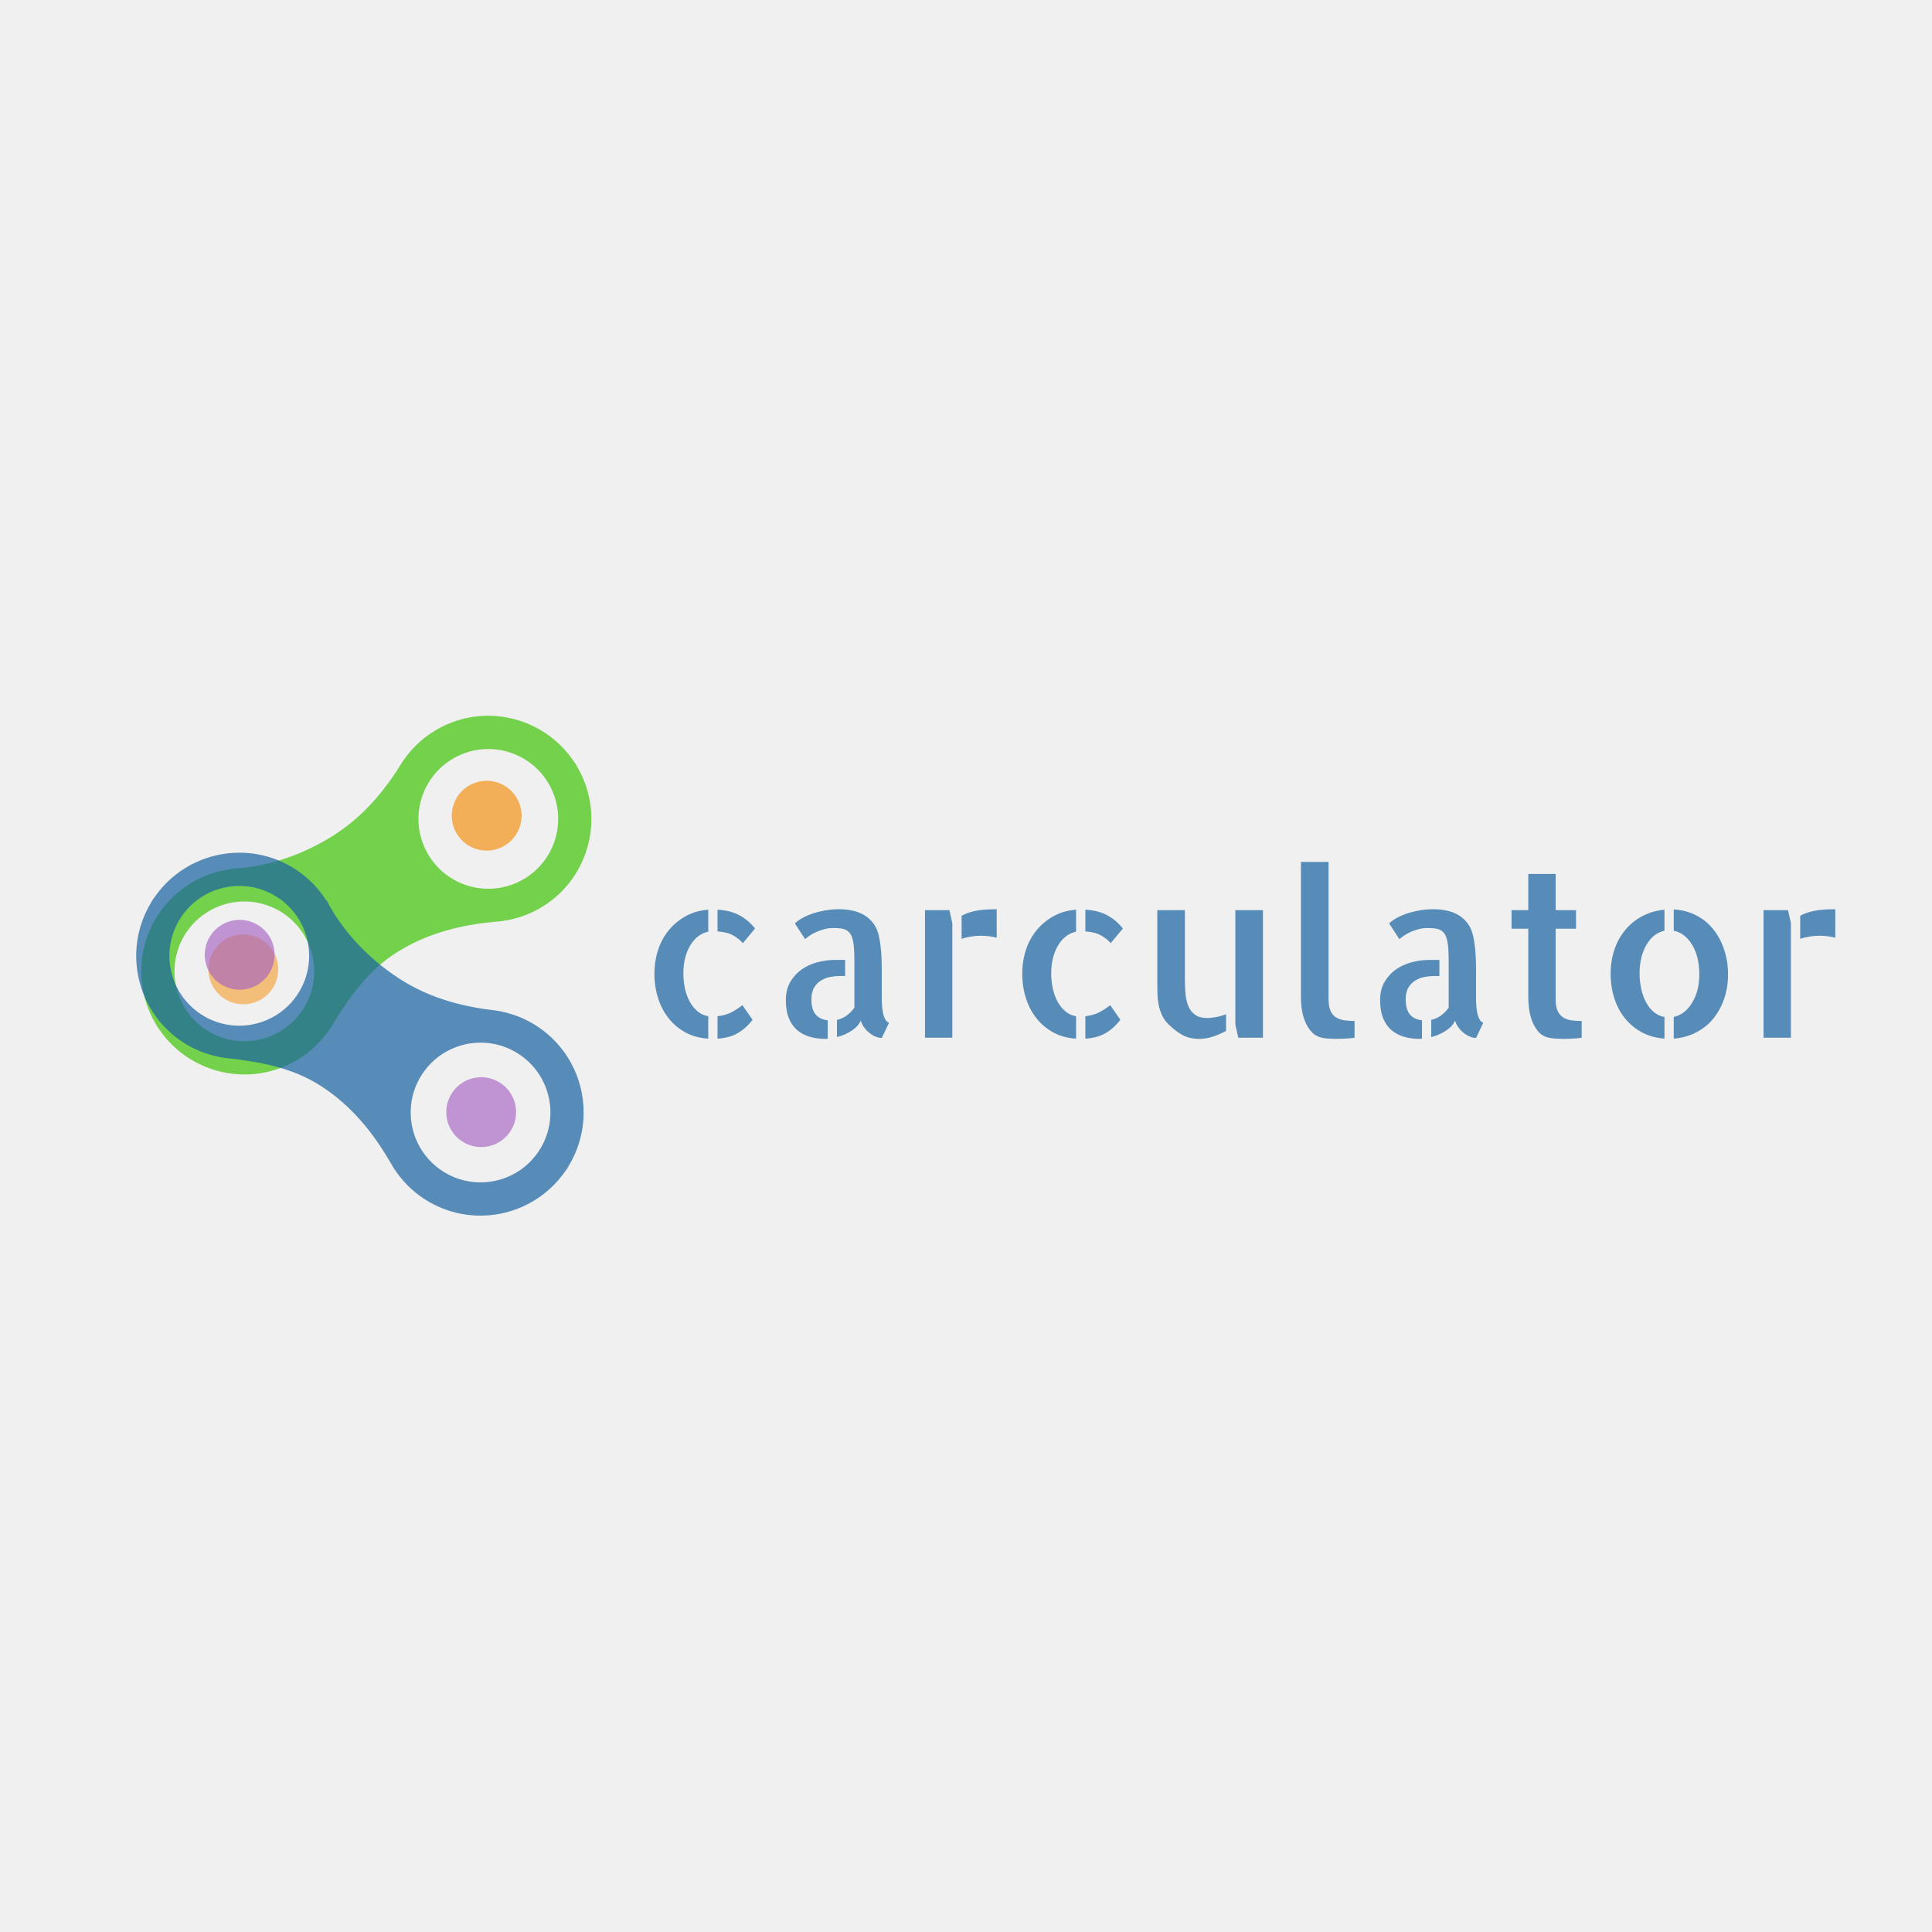
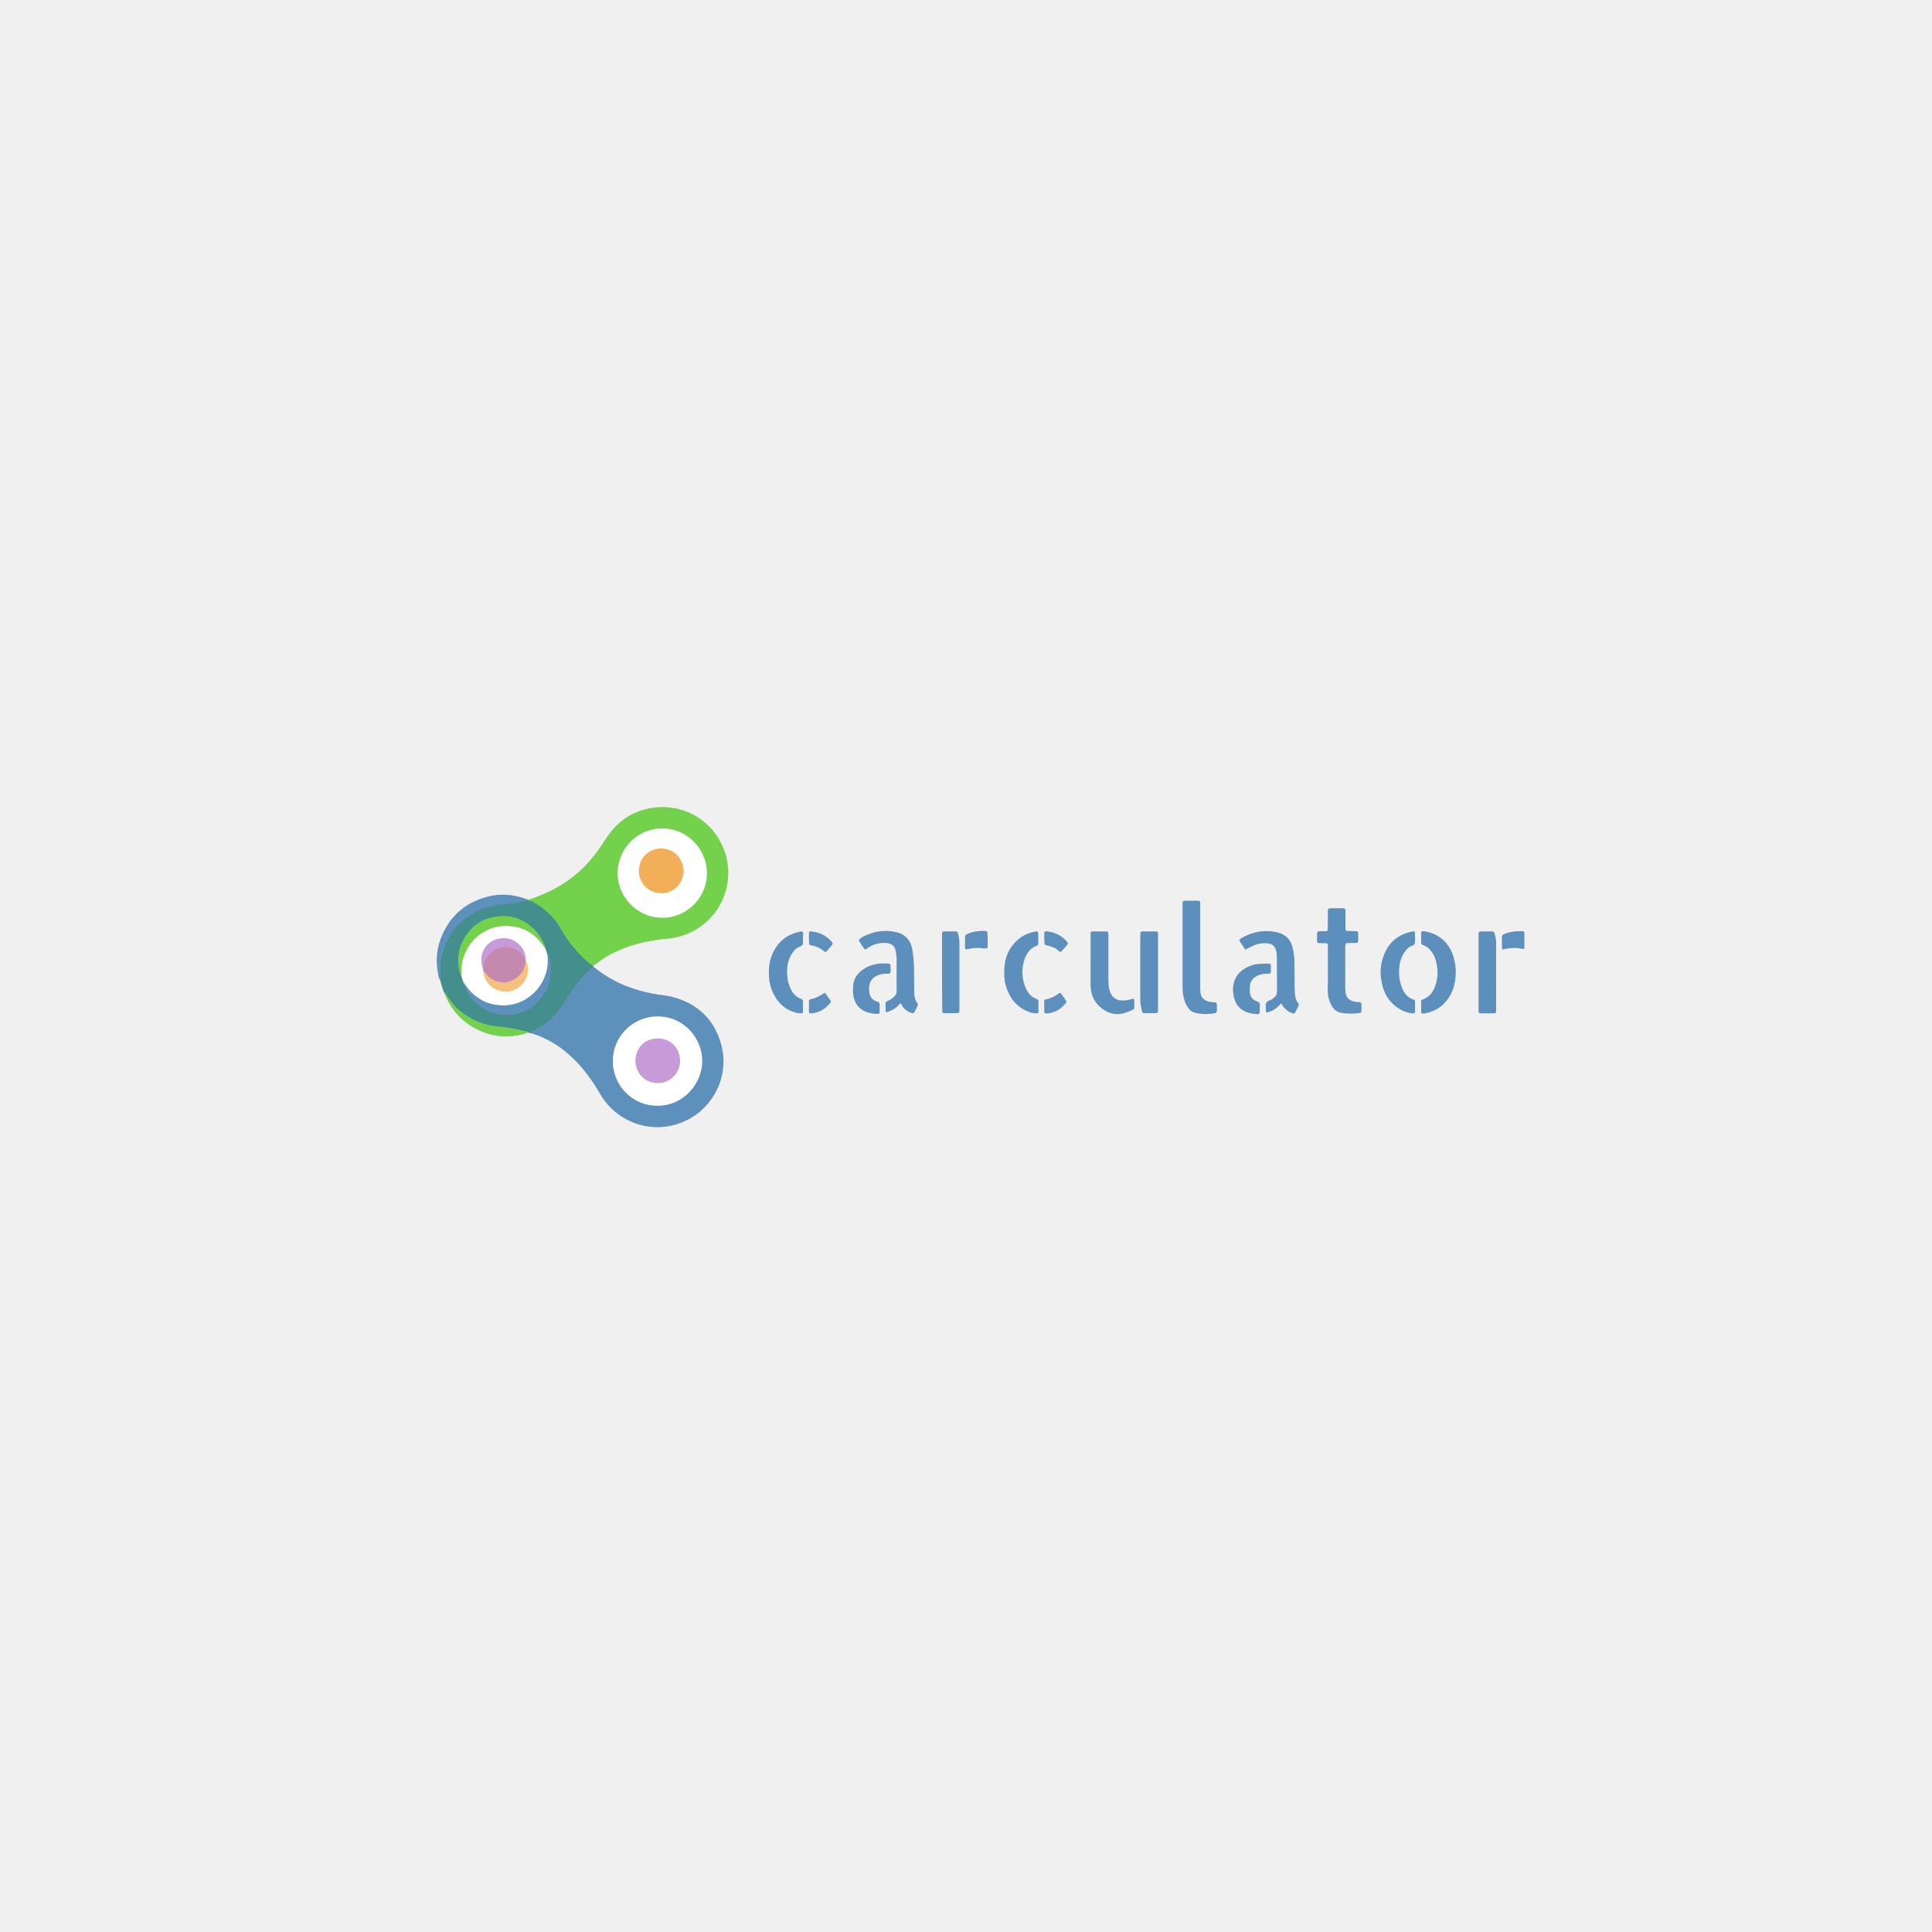
- <svg xmlns="http://www.w3.org/2000/svg" class="thumb" width="1000" height="1000" viewBox="0,0,600,600">
-   <defs />
-   <g transform="matrix(0.5682,0,0,0.5682,-45.4399,199.3489)">
-     <g transform="matrix(2.3129,-1.4452,1.4452,2.3129,167.8489,168.5885)">
-       <svg width="24.021" height="24" viewBox="9.162,37.464,24.021,24">
-         <defs>
-           <linearGradient x1="0" y1="0.5" x2="1" y2="0.5" id="linearGradientSk49mwp7o4">
-             <stop offset="0%" stop-color="#f2af58" stop-opacity="0.78" />
-             <stop offset="100%" stop-color="#f2af58" stop-opacity="0.78" />
-           </linearGradient>
-         </defs>
-         <g />
-         <g>
-           <circle fill="url('#linearGradientSk49mwp7o4')" cx="21.172" cy="49.464" r="7" stroke="none" style="" />
-         </g>
-       </svg>
-     </g>
-     <g transform="matrix(2.3129,-1.4452,1.4452,2.3129,300.8489,84.5885)">
-       <svg width="24.021" height="24" viewBox="66.818,37.464,24.021,24">
-         <defs>
-           <linearGradient x1="0" y1="0.5" x2="1" y2="0.5" id="linearGradientSk49mwp7oa">
-             <stop offset="0%" stop-color="#f2af58" />
-             <stop offset="100%" stop-color="#f2af58" />
-           </linearGradient>
-         </defs>
-         <g />
-         <g>
-           <circle fill="url('#linearGradientSk49mwp7oa')" cx="78.828" cy="49.464" r="7" stroke="none" style="" />
-         </g>
-       </svg>
-     </g>
-     <g transform="matrix(2.3129,-1.4452,1.4452,2.3129,117.0419,157.7874)">
-       <svg width="109.002" height="51.345" viewBox="-4.5,23.792,109.002,51.345">
-         <defs>
-           <linearGradient x1="0" y1="0.5" x2="1" y2="0.5" id="linearGradientSk49mwp7og">
-             <stop offset="0%" stop-color="#74d14c" />
-             <stop offset="100%" stop-color="#74d14c" />
-           </linearGradient>
-         </defs>
-         <g />
-         <g>
-           <path fill="url('#linearGradientSk49mwp7og')" d="M99.457,48.606c-0.453-11.016-9.502-19.814-20.629-19.814c-2.979,0-5.804,0.643-8.362,1.777  c-0.008-0.001-0.016-0.003-0.023-0.004c-5.47,2.749-12.158,5.269-19.942,5.269c-7.762,0-15.113-1.989-20.699-5.241  c-0.052,0.01-0.103,0.021-0.154,0.03c-2.588-1.166-5.451-1.831-8.474-1.831c-11.133,0-20.186,8.808-20.63,19.832  C0.516,48.902,0.5,49.183,0.5,49.464c0,0.275,0.016,0.551,0.042,0.825c0.437,11.031,9.492,19.848,20.631,19.848  c2.647,0,5.17-0.517,7.497-1.424c0.012,0.003,0.023,0.006,0.035,0.008c0.059-0.028,0.119-0.057,0.178-0.085  c0.833-0.336,1.639-0.721,2.414-1.158c5.129-2.452,11.022-5.051,17.918-5.051c7.568,0,14.097,2.374,19.608,5.121  c0.263,0.146,0.536,0.273,0.805,0.407c0.232,0.119,0.466,0.238,0.694,0.358c0.012-0.002,0.023-0.005,0.035-0.007  c2.588,1.166,5.45,1.83,8.473,1.83c11.134,0,20.186-8.809,20.63-19.834c0.026-0.278,0.042-0.558,0.042-0.839  C99.5,49.177,99.483,48.891,99.457,48.606z M21.173,63.466c-7.733,0-14.001-6.27-14.001-14.003c0-7.73,6.269-14,14.001-14  c7.731,0,13.999,6.27,13.999,14C35.172,57.196,28.905,63.466,21.173,63.466z M78.828,63.464c-7.73,0-14-6.267-14-14  c0-7.729,6.27-14,14-14c7.733,0,14,6.271,14,14C92.828,57.197,86.562,63.464,78.828,63.464z" stroke="none" style="" />
-         </g>
-       </svg>
-     </g>
-     <g transform="matrix(2.2873,1.4854,-1.4854,2.2873,201.3232,125.7281)">
-       <svg width="24.021" height="24" viewBox="9.162,37.464,24.021,24">
-         <defs>
-           <linearGradient x1="0" y1="0.5" x2="1" y2="0.5" id="linearGradientSk49mwp7om">
-             <stop offset="0%" stop-color="#a55fc1" stop-opacity="0.63" />
-             <stop offset="100%" stop-color="#a55fc1" stop-opacity="0.63" />
-           </linearGradient>
-         </defs>
-         <g />
-         <g>
-           <circle fill="url('#linearGradientSk49mwp7om')" cx="21.172" cy="49.464" r="7" stroke="none" style="" />
-         </g>
-       </svg>
-     </g>
-     <g transform="matrix(2.2873,1.4854,-1.4854,2.2873,333.3232,211.7281)">
-       <svg width="24.021" height="24" viewBox="66.818,37.464,24.021,24">
-         <defs>
-           <linearGradient x1="0" y1="0.5" x2="1" y2="0.5" id="linearGradientSk49mwp7os">
-             <stop offset="0%" stop-color="#a55fc1" stop-opacity="0.631" />
-             <stop offset="100%" stop-color="#a55fc1" stop-opacity="0.631" />
-           </linearGradient>
-         </defs>
-         <g />
-         <g>
-           <circle fill="url('#linearGradientSk49mwp7os')" cx="78.828" cy="49.464" r="7" stroke="none" style="" />
-         </g>
-       </svg>
-     </g>
-     <g transform="matrix(2.2873,1.4854,-1.4854,2.2873,190.1663,74.7212)">
-       <svg width="109.002" height="51.345" viewBox="-4.5,23.792,109.002,51.345">
-         <defs>
-           <linearGradient x1="0" y1="0.5" x2="1" y2="0.5" id="linearGradientSk49mwp7oy">
-             <stop offset="0%" stop-color="#1761a0" stop-opacity="0.7" />
-             <stop offset="100%" stop-color="#1761a0" stop-opacity="0.7" />
-           </linearGradient>
-         </defs>
-         <g />
-         <g>
-           <path fill="url('#linearGradientSk49mwp7oy')" d="M99.457,48.606c-0.453-11.016-9.502-19.814-20.629-19.814c-2.979,0-5.804,0.643-8.362,1.777  c-0.008-0.001-0.016-0.003-0.023-0.004c-5.47,2.749-12.158,5.269-19.942,5.269c-7.762,0-15.113-1.989-20.699-5.241  c-0.052,0.01-0.103,0.021-0.154,0.03c-2.588-1.166-5.451-1.831-8.474-1.831c-11.133,0-20.186,8.808-20.63,19.832  C0.516,48.902,0.5,49.183,0.5,49.464c0,0.275,0.016,0.551,0.042,0.825c0.437,11.031,9.492,19.848,20.631,19.848  c2.647,0,5.17-0.517,7.497-1.424c0.012,0.003,0.023,0.006,0.035,0.008c0.059-0.028,0.119-0.057,0.178-0.085  c0.833-0.336,1.639-0.721,2.414-1.158c5.129-2.452,11.022-5.051,17.918-5.051c7.568,0,14.097,2.374,19.608,5.121  c0.263,0.146,0.536,0.273,0.805,0.407c0.232,0.119,0.466,0.238,0.694,0.358c0.012-0.002,0.023-0.005,0.035-0.007  c2.588,1.166,5.45,1.83,8.473,1.83c11.134,0,20.186-8.809,20.63-19.834c0.026-0.278,0.042-0.558,0.042-0.839  C99.5,49.177,99.483,48.891,99.457,48.606z M21.173,63.466c-7.733,0-14.001-6.27-14.001-14.003c0-7.73,6.269-14,14.001-14  c7.731,0,13.999,6.27,13.999,14C35.172,57.196,28.905,63.466,21.173,63.466z M78.828,63.464c-7.73,0-14-6.267-14-14  c0-7.729,6.27-14,14-14c7.733,0,14,6.271,14,14C92.828,57.197,86.562,63.464,78.828,63.464z" stroke="none" style="" />
-         </g>
-       </svg>
-     </g>
-     <g transform="matrix(1.2661,0,0,1.2661,428.9989,95.7476)">
-       <svg width="520.801" height="187" style="overflow: visible;">
-         <defs>
-           <linearGradient x1="0" y1="0.5" x2="1" y2="0.5" id="linearGradientSk49mwp7o16">
-             <stop offset="0%" stop-color="#1761a0" stop-opacity="0.702" />
-             <stop offset="100%" stop-color="#1761a0" stop-opacity="0.702" />
-           </linearGradient>
-         </defs>
-         <g transform="matrix(1,0,0,1,0,95.25)">
-           <path d="M 50.29-47.17L 45.02-40.82Q 43.55-42.58  40.97-44.09Q 38.38-45.61  34.08-45.9L 34.08-45.9L 34.08-55.27Q 39.45-54.98  43.31-52.98Q 47.17-50.98  50.29-47.17L 50.29-47.17ZM 34.08 0.39L 34.08-9.28Q 37.6-9.67  40.09-10.99Q 42.58-12.3  44.82-14.06L 44.82-14.06L 49.22-7.71Q 46.19-3.91  42.68-1.9Q 39.16 0.1  34.08 0.39L 34.08 0.39ZM 6.84-27.54L 6.84-27.54Q 6.84-33.11  8.45-37.99Q 10.06-42.87  13.18-46.58Q 16.31-50.29  20.56-52.59Q 24.8-54.88  30.08-55.27L 30.08-55.27L 30.08-45.8Q 25.2-44.73  22.27-39.79Q 19.34-34.86  19.34-27.83L 19.34-27.83Q 19.34-24.22  20.07-21.04Q 20.8-17.87  22.17-15.43Q 23.54-12.99  25.54-11.33Q 27.54-9.67  30.08-9.28L 30.08-9.28L 30.08 0.39Q 24.71 0.1  20.41-2.2Q 16.11-4.49  13.09-8.25Q 10.06-12.01  8.45-16.99Q 6.84-21.97  6.84-27.54ZM 74.611-16.6L 74.611-16.6Q 74.611-12.21  76.421-10.06Q 78.221-7.91  81.641-7.52L 81.641-7.52L 81.641 0.39Q 81.251 0.49  80.371 0.49L 80.371 0.49Q 77.051 0.49  73.971-0.39Q 70.901-1.27  68.551-3.22Q 66.211-5.18  64.891-8.4Q 63.571-11.62  63.571-16.31L 63.571-16.31Q 63.571-20.8  65.481-24.07Q 67.381-27.34  70.361-29.44Q 73.341-31.54  77.151-32.57Q 80.961-33.59  84.861-33.59L 84.861-33.59L 89.161-33.59L 89.161-26.66L 87.011-26.66Q 85.061-26.66  82.911-26.27Q 80.761-25.88  78.911-24.8Q 77.051-23.73  75.831-21.73Q 74.611-19.73  74.611-16.6ZM 104.981-17.09L 104.981-16.31Q 104.981-15.53  105.081-14.01Q 105.181-12.5  105.471-10.94Q 105.761-9.38  106.401-8.11Q 107.031-6.84  108.101-6.45L 108.101-6.45L 104.981 0.1Q 103.711 0.1  102.291-0.49Q 100.881-1.07  99.561-2.15Q 98.241-3.22  97.311-4.54Q 96.391-5.86  95.901-7.42L 95.901-7.42Q 94.921-4.98  92.041-3.08Q 89.161-1.17  85.641-0.29L 85.641-0.29L 85.641-7.71Q 87.991-8.2  89.891-9.62Q 91.801-11.04  93.161-12.99L 93.161-12.99L 93.161-33.59Q 93.161-38.38  92.681-41.21Q 92.191-44.04  91.021-45.36Q 89.841-46.68  88.131-47.02Q 86.431-47.36  84.081-47.36L 84.081-47.36Q 81.931-47.36  80.031-46.83Q 78.121-46.29  76.511-45.56Q 74.901-44.82  73.681-43.95Q 72.461-43.07  71.871-42.58L 71.871-42.58L 67.481-49.32Q 68.461-50.39  70.411-51.51Q 72.361-52.64  74.901-53.52Q 77.441-54.39  80.421-54.93Q 83.401-55.47  86.621-55.47L 86.621-55.47Q 89.551-55.47  92.331-54.88Q 95.121-54.3  97.411-52.93Q 99.711-51.56  101.421-49.27Q 103.121-46.97  103.811-43.55L 103.811-43.55Q 104.491-40.14  104.741-36.67Q 104.981-33.2  104.981-29.79L 104.981-29.79L 104.981-17.09ZM 123.634-55.08L 134.184-55.08L 135.444-49.41L 135.444-19.53L 135.444-19.34L 135.444 0L 123.634 0L 123.634-55.08ZM 139.454-42.68L 139.454-52.64Q 141.894-54  145.314-54.74Q 148.734-55.47  154.594-55.47L 154.594-55.47L 154.594-43.16Q 151.854-43.95  147.944-44.04L 147.944-44.04Q 145.804-44.04  143.604-43.7Q 141.404-43.36  139.454-42.68L 139.454-42.68ZM 209.079-47.17L 203.809-40.82Q 202.339-42.58  199.759-44.09Q 197.169-45.61  192.869-45.9L 192.869-45.9L 192.869-55.27Q 198.239-54.98  202.099-52.98Q 205.959-50.98  209.079-47.17L 209.079-47.17ZM 192.869 0.39L 192.869-9.28Q 196.389-9.67  198.879-10.99Q 201.369-12.3  203.609-14.06L 203.609-14.06L 208.009-7.71Q 204.979-3.91  201.469-1.9Q 197.949 0.1  192.869 0.39L 192.869 0.39ZM 165.629-27.54L 165.629-27.54Q 165.629-33.11  167.239-37.99Q 168.849-42.87  171.969-46.58Q 175.099-50.29  179.349-52.59Q 183.589-54.88  188.869-55.27L 188.869-55.27L 188.869-45.8Q 183.989-44.73  181.059-39.79Q 178.129-34.86  178.129-27.83L 178.129-27.83Q 178.129-24.22  178.859-21.04Q 179.589-17.87  180.959-15.43Q 182.329-12.99  184.329-11.33Q 186.329-9.67  188.869-9.28L 188.869-9.28L 188.869 0.39Q 183.499 0.1  179.199-2.2Q 174.899-4.49  171.879-8.25Q 168.849-12.01  167.239-16.99Q 165.629-21.97  165.629-27.54ZM 235.838-55.08L 235.838-25.1Q 235.838-21.68  236.128-18.7Q 236.428-15.72  237.398-13.48Q 238.378-11.23  240.328-9.86Q 242.288-8.5  245.508-8.5L 245.508-8.5Q 246.778-8.5  249.118-8.89Q 251.468-9.28  253.618-10.16L 253.618-10.16L 253.618-2.93Q 251.078-1.56  248.098-0.54Q 245.118 0.49  242.188 0.49L 242.188 0.49Q 239.848 0.49  237.988 0.05Q 236.128-0.39  234.518-1.32Q 232.908-2.25  231.448-3.42Q 229.978-4.59  228.518-6.05L 228.518-6.05Q 226.858-7.71  225.878-9.91Q 224.898-12.11  224.458-14.5Q 224.028-16.89  223.978-19.34Q 223.928-21.78  223.928-24.12L 223.928-24.12L 223.928-55.08L 235.838-55.08ZM 257.618-55.08L 269.528-55.08L 269.528 0L 258.888 0L 257.618-5.66L 257.618-55.08ZM 297.854-75.88L 297.854-16.8Q 297.854-13.48  298.734-11.57Q 299.614-9.67  301.174-8.74Q 302.734-7.81  304.734-7.52Q 306.734-7.23  309.084-7.23L 309.084-7.23L 309.084 0Q 307.814 0.2  306.444 0.29L 306.444 0.29Q 305.374 0.39  303.904 0.44Q 302.444 0.49  300.974 0.49L 300.974 0.49Q 299.514 0.49  298.044 0.39Q 296.584 0.29  295.414 0.1L 295.414 0.1Q 292.094-0.59  290.234-2.83Q 288.374-5.08  287.404-7.86Q 286.424-10.64  286.184-13.28Q 285.934-15.92  285.934-17.38L 285.934-17.38L 285.934-18.55L 285.934-75.88L 297.854-75.88ZM 331.154-16.6L 331.154-16.6Q 331.154-12.21  332.964-10.06Q 334.764-7.91  338.184-7.52L 338.184-7.52L 338.184 0.39Q 337.794 0.49  336.914 0.49L 336.914 0.49Q 333.594 0.49  330.514-0.39Q 327.444-1.27  325.094-3.22Q 322.754-5.18  321.434-8.4Q 320.114-11.62  320.114-16.31L 320.114-16.31Q 320.114-20.8  322.024-24.07Q 323.924-27.34  326.904-29.44Q 329.884-31.54  333.694-32.57Q 337.504-33.59  341.404-33.59L 341.404-33.59L 345.704-33.59L 345.704-26.66L 343.554-26.66Q 341.604-26.66  339.454-26.27Q 337.304-25.88  335.454-24.8Q 333.594-23.73  332.374-21.73Q 331.154-19.73  331.154-16.6ZM 361.524-17.09L 361.524-16.31Q 361.524-15.53  361.624-14.01Q 361.724-12.5  362.014-10.94Q 362.304-9.38  362.944-8.11Q 363.574-6.84  364.644-6.45L 364.644-6.45L 361.524 0.1Q 360.254 0.1  358.834-0.49Q 357.424-1.07  356.104-2.15Q 354.784-3.22  353.854-4.54Q 352.934-5.86  352.444-7.42L 352.444-7.42Q 351.464-4.98  348.584-3.08Q 345.704-1.17  342.184-0.29L 342.184-0.29L 342.184-7.71Q 344.534-8.2  346.434-9.62Q 348.344-11.04  349.704-12.99L 349.704-12.99L 349.704-33.59Q 349.704-38.38  349.224-41.21Q 348.734-44.04  347.564-45.36Q 346.384-46.68  344.674-47.02Q 342.974-47.36  340.624-47.36L 340.624-47.36Q 338.474-47.36  336.574-46.83Q 334.664-46.29  333.054-45.56Q 331.444-44.82  330.224-43.95Q 329.004-43.07  328.414-42.58L 328.414-42.58L 324.024-49.32Q 325.004-50.39  326.954-51.51Q 328.904-52.64  331.444-53.52Q 333.984-54.39  336.964-54.93Q 339.944-55.47  343.164-55.47L 343.164-55.47Q 346.094-55.47  348.874-54.88Q 351.664-54.3  353.954-52.93Q 356.254-51.56  357.964-49.27Q 359.664-46.97  360.354-43.55L 360.354-43.55Q 361.034-40.14  361.284-36.67Q 361.524-33.2  361.524-29.79L 361.524-29.79L 361.524-17.09ZM 395.897-47.07L 395.897-16.7Q 395.897-13.38  396.777-11.52Q 397.657-9.67  399.267-8.69Q 400.877-7.71  402.877-7.47Q 404.887-7.23  407.127-7.23L 407.127-7.23L 407.127 0Q 405.857 0.2  404.587 0.29L 404.587 0.29Q 403.517 0.39  401.997 0.44Q 400.487 0.49  399.027 0.49L 399.027 0.49Q 397.557 0.49  396.047 0.39Q 394.527 0.29  393.457 0.1L 393.457 0.1Q 390.137-0.49  388.277-2.78Q 386.427-5.08  385.497-7.86Q 384.567-10.64  384.327-13.28Q 384.077-15.92  384.077-17.38L 384.077-17.38L 384.077-47.07L 376.857-47.07L 376.857-55.08L 384.077-55.08L 384.077-70.7L 395.897-70.7L 395.897-55.08L 404.687-55.08L 404.687-47.07L 395.897-47.07ZM 446.878-46.19L 446.878-55.37Q 452.248-55.08  456.638-52.78Q 461.038-50.49  464.018-46.73Q 466.988-42.97  468.648-37.99Q 470.308-33.01  470.308-27.34L 470.308-27.34Q 470.308-21.68  468.608-16.75Q 466.898-11.82  463.868-8.15Q 460.838-4.49  456.448-2.25Q 452.048 0  446.878 0.39L 446.878 0.39L 446.878-8.98Q 451.758-10.06  454.838-15.14Q 457.908-20.21  457.908-27.34L 457.908-27.34Q 457.908-30.96  457.178-34.13Q 456.448-37.3  454.978-39.84Q 453.518-42.38  451.468-44.04Q 449.418-45.7  446.878-46.19L 446.878-46.19ZM 419.628-27.54L 419.628-27.54Q 419.628-33.2  421.288-38.09Q 422.948-42.97  426.028-46.63Q 429.098-50.29  433.398-52.54Q 437.698-54.79  442.868-55.27L 442.868-55.27L 442.868-46.19Q 437.988-45.12  435.058-40.04Q 432.128-34.96  432.128-27.83L 432.128-27.83Q 432.128-24.22  432.858-21Q 433.598-17.77  434.958-15.23Q 436.328-12.7  438.328-11.04Q 440.328-9.38  442.868-8.98L 442.868-8.98L 442.868 0.39Q 437.498 0  433.208-2.29Q 428.908-4.59  425.878-8.3Q 422.848-12.01  421.238-16.99Q 419.628-21.97  419.628-27.54ZM 485.646-55.08L 496.196-55.08L 497.456-49.41L 497.456-19.53L 497.456-19.34L 497.456 0L 485.646 0L 485.646-55.08ZM 501.466-42.68L 501.466-52.64Q 503.906-54  507.326-54.74Q 510.746-55.47  516.606-55.47L 516.606-55.47L 516.606-43.16Q 513.866-43.95  509.956-44.04L 509.956-44.04Q 507.816-44.04  505.616-43.7Q 503.416-43.36  501.466-42.68L 501.466-42.68Z" data-textpath="carculator" data-text-anchor="middle" data-font-size="100" data-letterspacing="0" data-side="left" data-offset="0.5" data-dx="0" data-dy="0" data-xmlspace="preserve" data-href="" data-font="Allerta Stencil" data-font-src="/Content/clientfonts/allertastencil.woff" data-font-scale="contain" transform="translate(0,0)" data-x="0" data-y="0" fill="url('#linearGradientSk49mwp7o16')" />
-         </g>
-       </svg>
-     </g>
-   </g>
+ <svg xmlns="http://www.w3.org/2000/svg" version="1.1" id="Layer_1" x="0px" y="0px" viewBox="0 0 1000 1000" style="enable-background:new 0 0 1000 1000;" xml:space="preserve">
+   <style type="text/css">
+ 	.st0{fill:#74D14C;}
+ 	.st1{fill:#5D91BC;}
+ 	.st2{fill:#448F8D;}
+ 	.st3{fill:#5C8FBC;}
+ 	.st4{fill:#74D14D;}
+ 	.st5{fill:#5D90BC;}
+ 	.st6{fill:#5D90BD;}
+ 	.st7{fill:#FFFFFF;}
+ 	.st8{fill:#F2AF58;}
+ 	.st9{fill:#C69BD7;}
+ 	.st10{fill:#C589B0;}
+ 	.st11{fill:#F5C17D;}
+ </style>
+   <path class="st0" d="M273.6,465.7c5.4-1.8,10.7-4,15.6-6.9c7.9-4.6,14.4-10.6,19.8-17.9c1.7-2.3,3.3-4.8,4.9-7.2  c5.7-8.7,13.6-14.1,23.9-15.6c19.1-2.6,34.3,9.7,38.2,25.8c4.4,18.2-6.8,37.3-26.6,41.4c-1.7,0.4-3.5,0.5-5.3,0.7  c-10,1-19.6,3.4-28.5,8.2c-3,1.6-5.7,3.7-8.5,5.7c-1.6,0.3-2.5-0.9-3.4-1.8c-5.2-4.8-10-10.1-13.4-16.3c-3.8-7-9.4-12-16.5-15.5  C273.6,466.2,273.5,465.9,273.6,465.7z" />
+   <path class="st1" d="M307.1,500.4c4.5,3.5,9.2,6.5,14.3,8.8c6.2,2.8,12.7,4.5,19.3,5.6c2.7,0.4,5.4,0.6,8.1,1.4  c12.9,3.7,21.3,12,24.6,24.9c4.1,15.7-3.9,31.9-18.1,38.8c-16.6,8.1-35.7,1.6-44.5-13.4c-4-6.8-8.4-13.2-14.2-18.7  c-5.7-5.5-12.2-9.8-19.8-12.4c-1-0.4-2.1-0.6-3.2-0.8c-0.1-0.3,0-0.5,0.2-0.6c7.7-3.3,13.6-8.5,17.8-15.7c3.5-6,7.6-11.7,12.8-16.4  C305.3,501.1,305.8,499.9,307.1,500.4z" />
+   <path class="st2" d="M307.1,500.4c-0.8,0.2-1.2,0.9-1.8,1.4c-4.5,4.2-8.2,9.1-11.5,14.2c-1,1.6-1.9,3.2-3,4.7  c-2.5,3.6-5.2,6.9-8.9,9.3c-1.9,1.3-3.8,2.5-5.9,3.5c-0.8,0.4-1.5,0.7-2.4,0.7c-3,0.5-5.8-0.7-8.7-1.2c-4.5-0.8-9.2-0.9-13.6-2.1  c-9.5-2.7-16.9-8.1-21.4-17.1c-0.8-1.9-1.5-3.9-1.9-6c-4-19.3,10.5-38.9,32.6-40.3c2.7-0.2,5.4-0.6,8.1-1.3c1.6-0.4,3.3-0.9,5,0  c0.7-0.1,1.3,0.2,1.9,0.5c6,3.3,11,7.6,14.4,13.7c3.8,6.8,8.7,12.6,14.4,17.7c0.8,0.7,1.8,1.3,2.7,1.9  C307.1,500.1,307.1,500.2,307.1,500.4z" />
+   <path class="st3" d="M687.3,501.5c0-3.7,0-7.3,0-11c0-0.4,0-0.9,0-1.3c0-0.6-0.3-1-1-1c-1.2,0-2.4,0-3.6-0.1c-0.6,0-1-0.3-1-0.9  c0-0.4,0-0.9,0-1.3c0.1-4.4-0.6-3.9,3.7-3.9c0.3,0,0.7,0,1,0c0.5-0.1,0.8-0.3,0.8-0.8c0-0.9,0-1.7,0.1-2.6c0-2.3,0-4.6,0-6.9  c0-1.5,0.1-1.5,1.7-1.6c1.9,0,3.8,0,5.6,0c1.7,0,1.8,0.1,1.8,1.9c0,2.5,0,4.9,0,7.4c0,2.6-0.1,2.5,2.5,2.5c1.1,0,2.2,0,3.3,0.1  c0.5,0,0.7,0.4,0.8,0.8c0,0.3,0,0.5,0,0.8c-0.1,5.2,0.8,4.4-4.2,4.5c-2.5,0-2.5,0-2.5,2.5c0,6.7,0,13.5,0,20.2c0,0.9,0,1.7,0.1,2.6  c0.3,2.6,1.6,4.2,4.1,4.9c1,0.3,2,0.3,3,0.4c0.9,0.1,1.1,0.3,1.2,1c0,1.2,0,2.4,0,3.6c0,0.6-0.3,0.9-0.9,1c-3.2,0.5-6.5,0.5-9.7-0.1  c-1.9-0.4-3.4-1.4-4.5-3.1c-1.7-2.7-2.4-5.7-2.4-8.8C687.3,508.9,687.4,505.2,687.3,501.5C687.4,501.5,687.4,501.5,687.3,501.5z" />
+   <path class="st3" d="M621.2,490.3c0,6.6,0,13.3,0,19.9c0,1,0,2,0.1,3.1c0.2,2.8,1.6,4.3,4.2,5.1c1.1,0.3,2.2,0.3,3.3,0.4  c0.6,0,1,0.4,1,1c0,1.4,0.3,2.9-0.2,4.3c-1.2,0.6-2.5,0.5-3.7,0.7c-2.2,0.2-4.4,0-6.6-0.4c-1.9-0.3-3.5-1.4-4.5-3  c-1.6-2.4-2.3-5.1-2.6-7.9c-0.1-1.1-0.1-2.2-0.1-3.3c0-13.7,0-27.4,0-41.2c0-3-0.2-2.8,2.7-2.8c1.7,0,3.4,0,5.1,0  c1.1,0,1.3,0.2,1.3,1.4c0,0.6,0,1.2,0,1.8C621.2,476.3,621.2,483.3,621.2,490.3z" />
+   <path class="st3" d="M644.6,491.6c-1-1.6-2-3-2.9-4.4c-0.3-0.4-0.2-0.8,0.2-1.1c0.5-0.4,0.9-0.7,1.5-1c5.6-3,11.6-4,17.8-2.5  c4.2,1,7,3.8,7.9,8.1c0.5,2.3,0.9,4.7,0.9,7.1c0,4.5,0.1,9,0.1,13.6c0,1.5,0.1,3.1,0.4,4.6c0.2,1.1,0.5,2.2,1.3,3  c0.5,0.5,0.6,1,0.3,1.6c-0.5,1-0.9,2-1.5,3c-0.5,1-0.9,1.2-2.1,0.7c-1.8-0.7-3.2-1.9-4.4-3.4c-0.3-0.5-0.6-1-1-1.6  c-0.7,0.7-1.2,1.4-1.9,2c-0.7,0.6-1.5,1.1-2.3,1.6c-0.6,0.3-1.2,0.6-1.9,0.8c-1.6,0.6-1.8,0.5-1.8-1.2c0-0.3,0-0.7,0-1  c-0.3-1.9,0.2-3.3,2.3-3.8c0.8-0.2,1.4-0.9,2.1-1.5c1-0.8,1.4-1.8,1.4-3.1c-0.1-5.8,0-11.6-0.1-17.4c0-1.4-0.1-2.7-0.5-4  c-0.6-2.2-2.1-3.2-4.2-3.4c-3.3-0.4-6.4,0.4-9.3,2.1C646.1,490.6,645.5,491.1,644.6,491.6z" />
+   <path class="st3" d="M447.8,491.5c-1.3-1.3-2.1-2.9-3.1-4.4c-0.3-0.4-0.1-0.8,0.3-1.1c0.6-0.5,1.2-0.9,1.9-1.3  c5.4-2.7,11.2-3.6,17.1-2.2c4.6,1.1,7.3,4.1,8.2,8.8c0.6,3.4,0.8,6.8,0.9,10.2c0.1,4,0,8,0.1,12c0,1.2,0.1,2.4,0.5,3.5  c0.2,0.6,0.4,1.2,0.7,1.6c0.8,0.8,0.8,1.6,0.3,2.5c-0.5,0.8-0.8,1.7-1.3,2.5c-0.4,0.8-0.8,1-1.6,0.7c-1.8-0.5-3.2-1.6-4.4-3  c-0.3-0.4-0.5-0.9-0.8-1.3c-0.4-0.7-0.7-0.8-1.1-0.2c-1.4,1.9-3.5,3-5.6,3.8c-0.2,0.1-0.5,0.2-0.7,0.2c-0.4,0.1-0.8-0.1-0.8-0.4  c-0.1-1.4,0-2.9,0-4.3c0-0.5,0.4-0.7,0.8-0.9c1.4-0.6,2.7-1.4,3.8-2.5c0.8-0.8,1.1-1.6,1.1-2.7c-0.1-5.5,0-10.9,0-16.4  c0-1.5-0.2-2.9-0.5-4.3c-0.5-2.7-2-3.9-4.7-4.2c-3.4-0.3-6.6,0.5-9.5,2.4C448.9,490.9,448.4,491.2,447.8,491.5z" />
+   <path class="st3" d="M564.5,497.2c0-4.1,0-8.2,0-12.3c0-0.6,0-1.2,0-1.8c0-0.6,0.3-1,0.9-1c2.4,0,4.8,0,7.2,0c0.7,0,1,0.4,1.1,1.2  c0,0.7,0,1.4,0,2c0,7.2,0,14.5,0,21.7c0,1.8,0.1,3.6,0.5,5.3c0.3,0.9,0.6,1.8,1.1,2.6c1.1,1.7,2.7,2.8,4.8,2.9  c1.4,0,2.7,0.1,4.1-0.3c0.7-0.2,1.3-0.3,2-0.5c0.7-0.1,1,0.1,0.9,0.8c-0.1,5.1,1,4.3-4.1,6.2c-4.7,1.8-8.9,0.9-12.9-2.2  c-3.7-2.9-5.4-6.7-5.6-11.3C564.4,506.1,564.5,501.6,564.5,497.2C564.5,497.2,564.5,497.2,564.5,497.2z" />
+   <path class="st3" d="M753.5,502.9c0,5.9-1.4,10.8-4.7,15c-2.9,3.7-6.7,5.7-11.2,6.6c-0.4,0.1-0.9,0.1-1.3,0.1  c-0.4,0-0.7-0.2-0.7-0.6c0-2,0-3.9,0-5.9c0-0.4,0.3-0.6,0.7-0.7c4.9-1.9,6.7-6,7.5-10.8c0.5-3.2,0.2-6.3-0.6-9.4  c-0.6-2.2-1.6-4.1-3.2-5.8c-1-1.1-2.2-1.8-3.6-2.3c-0.6-0.2-0.8-0.6-0.8-1.1c0-1.6,0-3.2,0-4.9c0-1,0.3-1.2,1.3-1.1  c3,0.4,5.8,1.4,8.3,3.1c3.3,2.3,5.4,5.4,6.8,9.1C753,497.3,753.6,500.4,753.5,502.9z" />
+   <path class="st3" d="M732.4,485.7c0,0.3,0,0.7,0,1c0.1,1.4-0.1,2.4-1.7,2.9c-1.8,0.6-3,2.1-4.1,3.8c-1.3,2.1-2.1,4.5-2.3,7  c-0.4,3.4-0.1,6.8,1.1,10.1c1.1,3.2,2.8,5.8,6.3,6.9c0.5,0.1,0.7,0.5,0.7,0.9c0,1.8,0,3.6,0,5.4c0,0.6-0.3,0.9-1,0.8  c-3.3-0.2-6.1-1.5-8.7-3.4c-4.2-3.1-6.5-7.4-7.5-12.4c-1.1-5-0.7-9.8,1.2-14.6c2.7-6.8,7.8-10.7,15-12c0.7-0.1,1,0.1,1,0.8  C732.4,483.8,732.4,484.8,732.4,485.7C732.4,485.7,732.4,485.7,732.4,485.7z" />
+   <path class="st3" d="M415.6,485.8c0,0.4-0.1,0.9,0,1.3c0.2,1.6-0.3,2.5-1.9,3c-1.8,0.7-3,2.2-4,3.8c-2,3.4-2.6,7.2-2.2,11.1  c0.1,1.8,0.4,3.5,1.1,5.2c1.1,3.1,2.8,5.6,6,6.8c0.6,0.2,1,0.6,1,1.3c0,1.8,0,3.6,0,5.4c0,0.5-0.3,0.8-0.8,0.8  c-0.8,0-1.5-0.1-2.3-0.2c-5.8-1.4-9.8-5-12.3-10.2c-1.4-2.9-2.1-5.9-2.2-9.1c-0.1-3.7,0.1-7.3,1.6-10.8c2.8-6.6,7.6-10.7,14.8-12  c0.9-0.2,1.2,0.1,1.3,1C415.6,484.1,415.6,484.9,415.6,485.8C415.6,485.8,415.6,485.8,415.6,485.8z" />
+   <path class="st3" d="M519.8,503.7c-0.1-5.1,0.9-9.5,3.5-13.3c3.1-4.6,7.4-7.4,12.9-8.3c0.8-0.1,1.1,0.1,1.2,0.9c0,1.8,0,3.6,0,5.4  c0,0.6-0.3,0.9-0.8,1.1c-4,1.5-5.8,4.8-6.8,8.7c-1,3.9-0.8,7.8,0.5,11.6c1.1,3.3,2.8,6,6.3,7.3c0.5,0.2,0.9,0.5,0.9,1.1  c0,1.8,0,3.6,0,5.4c0,0.7-0.3,1-1.2,0.9c-1.7,0-3.4-0.5-4.9-1.2c-4.3-1.9-7.4-5.1-9.4-9.4C520.4,510.5,519.7,507,519.8,503.7z" />
+   <path class="st3" d="M774.4,505c0,5.5,0,10.9,0,16.4c0,0.6,0,1.2,0,1.8c-0.1,1.1-0.2,1.3-1.4,1.3c-2.1,0-4.3,0-6.4,0  c-1.1,0-1.3-0.2-1.3-1.4c0-0.4,0-0.9,0-1.3c0-12.4,0-24.7,0-37.1c0-2.7-0.1-2.6,2.7-2.6c1.4,0,2.9,0,4.3,0c0.7,0,1.1,0.3,1.3,1  c0.4,1.6,0.9,3.3,0.8,5C774.3,493.8,774.4,499.4,774.4,505z" />
+   <path class="st3" d="M599.4,503.2c0,6.3,0,12.6,0,18.9c0,2.3,0,2.3-2.2,2.3c-1.6,0-3.2,0-4.9,0c-0.7,0-1.1-0.3-1.2-1  c-0.5-2-0.9-4-0.9-6c0-10.8,0-21.6,0-32.5c0-2.9,0-2.9,2.8-2.8c1.8,0,3.6,0,5.4,0c0.6,0,1,0.3,1,0.9c0,0.7,0,1.4,0,2  C599.4,491.1,599.4,497.2,599.4,503.2z" />
+   <path class="st3" d="M487.6,503c0-5.8,0-11.6,0-17.4c0-0.6,0-1.2,0-1.8c0-1.6,0.1-1.7,1.8-1.7c1.6,0,3.2,0,4.9,0  c1.2,0,1.3,0.2,1.6,1.2c0.4,1.6,0.7,3.2,0.7,4.8c0,11.3,0,22.5,0,33.8c0,2.6,0,2.5-2.5,2.5c-1.8,0-3.6,0-5.4,0c-0.6,0-1-0.3-1-0.9  c0-0.7,0-1.4,0-2C487.6,515.3,487.6,509.2,487.6,503z" />
+   <path class="st1" d="M273.7,466.1c-2.3-0.1-4.5,0.7-6.8,1.1c-2.3,0.4-4.5,1-6.8,0.9c-1.3-0.1-2.5,0.4-3.8,0.6  c-4.8,0.8-9.3,2.6-13.4,5.3c-5.8,3.8-9.9,9-12.5,15.4c-1.1,2.6-1.6,5.4-2.3,8.1c-0.2,0.7-0.1,1.4-0.1,2c0,2.7,0,5.5-0.1,8.2  c-0.9-1.4-1.1-3-1.3-4.6c-1.2-6.6-0.4-13.1,2.3-19.2c4.9-11.1,13.5-17.7,25.3-20.2c5.7-1.2,11.4-0.6,16.9,1.2  c0.8,0.3,1.6,0.5,2.4,0.8C273.6,465.8,273.7,466,273.7,466.1z" />
+   <path class="st3" d="M657.8,501.4c0,0.1,0,0.2,0,0.3c0,2.3,0,2.3-2.2,2.3c-1.7,0-3.4,0.3-4.9,1.1c-2.4,1.2-3.8,3.1-3.8,5.9  c0,0.8,0,1.5,0,2.3c0.2,2.4,1.3,4.3,3.7,5c1.3,0.4,1.6,1,1.5,2.2c-0.1,1.2,0,2.4-0.1,3.6c0,0.5-0.4,0.8-0.8,0.8  c-3-0.1-6-0.6-8.5-2.4c-2.4-1.7-3.6-4.2-4.2-7.1c-0.3-1.9-0.5-3.7-0.1-5.6c0.7-4,2.9-6.8,6.4-8.8c2.1-1.2,4.4-1.9,6.8-2.1  c1.7-0.1,3.4-0.1,5.1-0.1c0.8,0,1,0.3,1.1,1.1C657.8,500.4,657.8,500.9,657.8,501.4C657.8,501.4,657.8,501.4,657.8,501.4z" />
+   <path class="st3" d="M456.2,498.7c5.3,0,4.7-0.5,4.8,3.7c0,0.1,0,0.2,0,0.3c-0.1,1.1-0.2,1.2-1.2,1.3c-0.4,0-0.9,0-1.3,0  c-1.2,0-2.4,0.2-3.5,0.6c-3.2,0.9-5.1,3.4-5.2,6.8c0,0.8,0.1,1.7,0.2,2.5c0.4,2.3,1.7,3.9,4,4.5c0.9,0.2,1.3,0.7,1.3,1.6  c0,1.3,0,2.6,0,3.8c0,0.6-0.4,1-1,1c-6.3-0.1-11.7-2.7-12.7-10c-0.1-1-0.1-2-0.1-3.1c-0.1-4.8,2.3-8.3,6.3-10.6  C450.7,499.4,454,498.7,456.2,498.7z" />
+   <path class="st4" d="M230,513.7c0.6,0.1,0.8,0.6,1,1.1c1.2,1.9,2.5,3.6,3.9,5.3c1.9,2.3,4.3,4.1,6.8,5.7c4.2,2.8,8.8,4.4,13.7,5.2  c1.5,0.2,3,0.4,4.5,0.5c4.6,0.6,9.2,1.5,13.7,2.6c0,0.1,0,0.2,0,0.3c-3.4,1.3-6.9,1.9-10.5,2c-4.3,0.2-8.5-0.5-12.5-2  c-9.3-3.5-16.1-9.8-20-18.9C230.3,515,230.2,514.4,230,513.7z" />
+   <path class="st5" d="M777.6,491.5c-0.4-2.3-0.1-4.6-0.2-6.7c0-0.7,0.5-1,1.1-1.3c1.8-0.8,3.7-1.2,5.7-1.4c1.3-0.1,2.6-0.1,3.8-0.1  c0.6,0,1,0.3,1,0.9c0,2.6,0,5.1,0,7.7c0,0.4-0.3,0.7-0.7,0.6C784.8,490.3,781.2,490.6,777.6,491.5z" />
+   <path class="st5" d="M511.2,486.8c0,0.7,0,1.4,0,2c0,2.3,0,2.2-2.4,2c-2.7-0.3-5.4-0.2-8.1,0.5c-0.9,0.2-1.1,0.1-1.2-0.8  c0-1.8,0-3.6,0-5.4c0-0.9,0.4-1.4,1.2-1.7c3.1-1.3,6.2-1.7,9.5-1.5c0.6,0,0.9,0.4,0.9,1C511.2,484.2,511.2,485.5,511.2,486.8  C511.2,486.8,511.2,486.8,511.2,486.8z" />
+   <path class="st5" d="M418.7,485.4c0-0.6,0-1.2,0-1.8c0-1.5,0.2-1.7,1.9-1.4c3.7,0.5,6.8,2,9.4,4.7c0.2,0.2,0.5,0.5,0.7,0.8  c0.3,0.4,0.4,0.8,0.1,1.2c-1,1.2-2.1,2.5-3.1,3.7c-0.1,0.1-0.5,0.1-0.7,0.1c-0.1,0-0.2-0.1-0.2-0.1c-2-1.8-4.4-2.9-7.1-3.3  c-0.6-0.1-0.9-0.4-0.9-1C418.7,487.3,418.7,486.4,418.7,485.4C418.7,485.4,418.7,485.4,418.7,485.4z" />
+   <path class="st5" d="M540.5,485.4c0-0.8,0-1.5,0-2.3c0-0.8,0.4-1.1,1.1-1.1c4.1,0.5,7.7,2,10.5,5.2c0.8,0.9,0.8,1.1,0.1,2  c-0.3,0.3-0.5,0.7-0.8,1c-0.7,0.8-1.5,1.6-2.2,2.5c-1.2-0.1-1.8-1.1-2.7-1.7c-1.3-0.7-2.6-1.2-4-1.5c-1.9-0.4-1.9-0.4-1.9-2.5  C540.5,486.5,540.5,485.9,540.5,485.4C540.5,485.4,540.5,485.4,540.5,485.4z" />
+   <path class="st5" d="M427.1,513.9c0.9,1.3,1.9,2.7,2.8,4.1c0.2,0.3,0.2,0.6,0,0.9c-2.6,3.2-5.8,5.3-9.9,5.6c-1,0.1-1.3-0.2-1.3-1.1  c0-0.3,0-0.7,0-1c0-0.9,0-1.7,0-2.6c0-2.8-0.2-2.3,2.4-3c1.5-0.4,2.8-1.2,4.1-1.9C425.8,514.6,426.2,514.1,427.1,513.9z" />
+   <path class="st6" d="M548.9,513.9c1.2,1.5,2.3,3,3.2,4.7c-2.1,2.8-4.6,4.8-8,5.6c-0.6,0.1-1.2,0.3-1.8,0.3c-1.6,0.2-1.8,0-1.8-1.6  c0-1.4,0-2.7,0-4.1c0-1.3,0-1.4,1.2-1.6c2.3-0.5,4.3-1.5,6.2-2.9C548.2,514.1,548.5,514,548.9,513.9z" />
+   <path class="st7" d="M342.5,475c-12.7,0-23.1-10.9-22.8-23.6c0.3-12.7,10.8-22.9,23.5-22.6c13.6,0.3,22.9,11.7,22.7,23.5  C365.8,464.6,355.4,475.3,342.5,475z" />
+   <path class="st7" d="M340.3,572.3c-12.3,0.3-23.1-10-23.1-23c-0.1-12,9.5-23.2,23.3-23.2c13.4,0,23,11.2,23,23.2  C363.4,560.9,353.7,572.5,340.3,572.3z" />
+   <path class="st7" d="M282.4,491.2c0.3,1,0.7,2.1,1,3.1c3.3,11.1-6.9,26.2-21.7,26.8c-9.1,0.4-16.2-3.1-21.1-10.9  c-0.3-0.5-0.4-1.1-0.7-1.6c-0.4-1.1-0.7-2.3-1.1-3.4c-3.1-10.8,7.3-25.7,21-26.4c5.2-0.3,10,0.6,14.4,3.3  C278,484.2,280.9,487.1,282.4,491.2z" />
+   <path class="st0" d="M282.4,491.2c-0.5-0.7-1-1.4-1.5-2.1c-3.7-5.3-8.8-8.6-15.1-9.5c-14.2-2.2-24.3,7.7-26.5,18.2  c-0.5,2.5-0.4,4.9-0.5,7.4c-1-1.5-1.3-3.3-1.5-5.1c-0.2-2.9-0.2-5.8,0.5-8.6c0.7-2.8,2.1-5.4,3.7-7.8c3.6-5.1,8.6-8.3,14.7-9.2  c6.9-1.1,13.3,0.4,18.8,5.1c3.3,2.8,5.6,6.1,7,10.1C282.3,490.1,282.3,490.7,282.4,491.2z" />
+   <path class="st1" d="M239.9,508.5c1.2,1.4,2.1,3.1,3.4,4.4c3.7,3.9,8.2,6.5,13.5,7.2c6.9,1,13.2-0.7,18.6-5.3  c4.1-3.6,6.7-8.1,7.8-13.5c0.2-1.1,0.3-2.2,0.3-3.3c0-1.3,0-2.6,0-3.8c1,1.7,1.4,3.6,1.5,5.6c0.1,1.3,0,2.6,0,3.8  c0,5.5-2.2,10.1-5.8,14c-2.1,2.3-4.3,4.3-7.2,5.6c-3.8,1.7-7.8,2.6-11.9,2.1c-4.4-0.5-8.3-2-12-4.7c-3.9-2.8-6.2-6.7-8-11  C239.9,509.4,239.9,509,239.9,508.5z" />
+   <path class="st8" d="M353.9,451.1c-0.6,7.1-6,11.5-11.9,11.2c-7.4-0.3-11.5-6.2-11.3-11.9c0.3-7,5.7-11.4,11.9-11.2  C349.8,439.5,353.8,445.3,353.9,451.1z" />
+   <path class="st9" d="M352,549.1c0,6.3-5.2,11.6-11.6,11.5c-7.5-0.1-11.5-6.1-11.5-11.5c0-5.9,4.1-11.5,11.4-11.6  C347.3,537.4,352,542.7,352,549.1z" />
+   <path class="st10" d="M250.2,502.5c-0.1-0.3-0.1-0.7-0.2-1c-1.8-4.6,4.3-11.4,9.9-12c4.8-0.5,11.3,2,12.1,7.2c0,0.2,0.1,0.3,0.1,0.5  c0.6,4.2-1.7,8.1-6.1,10.5C260.1,511,252.8,508.6,250.2,502.5z" />
+   <path class="st11" d="M250.2,502.5c0.7,0.8,1.4,1.7,2.2,2.5c2,2.2,4.6,3.1,7.4,3.5c1.7,0.2,3.4-0.2,4.9-0.9c3.7-1.5,6.1-4.2,7-8.1  c0.2-0.7,0.3-1.5,0.5-2.2c1.8,3.5,1.4,7-0.5,10.2c-3.4,5.7-10.2,7.4-15.7,4.2C252.5,509.7,250.4,506.7,250.2,502.5z" />
+   <path class="st9" d="M272.1,496.8c-0.4-0.3-0.4-0.7-0.6-1.1c-2-3.4-5.1-5.1-8.9-5.5c-1.8-0.2-3.6,0-5.2,0.8c-4.4,2.2-7,5.5-7.2,10.6  c-1.9-3.9-1.2-9,1.6-12.1c2.3-2.6,5.2-3.8,8.8-3.9c4.8-0.2,9.8,3.4,11.1,8.1C271.8,494.6,272.3,495.6,272.1,496.8z" />
</svg>
